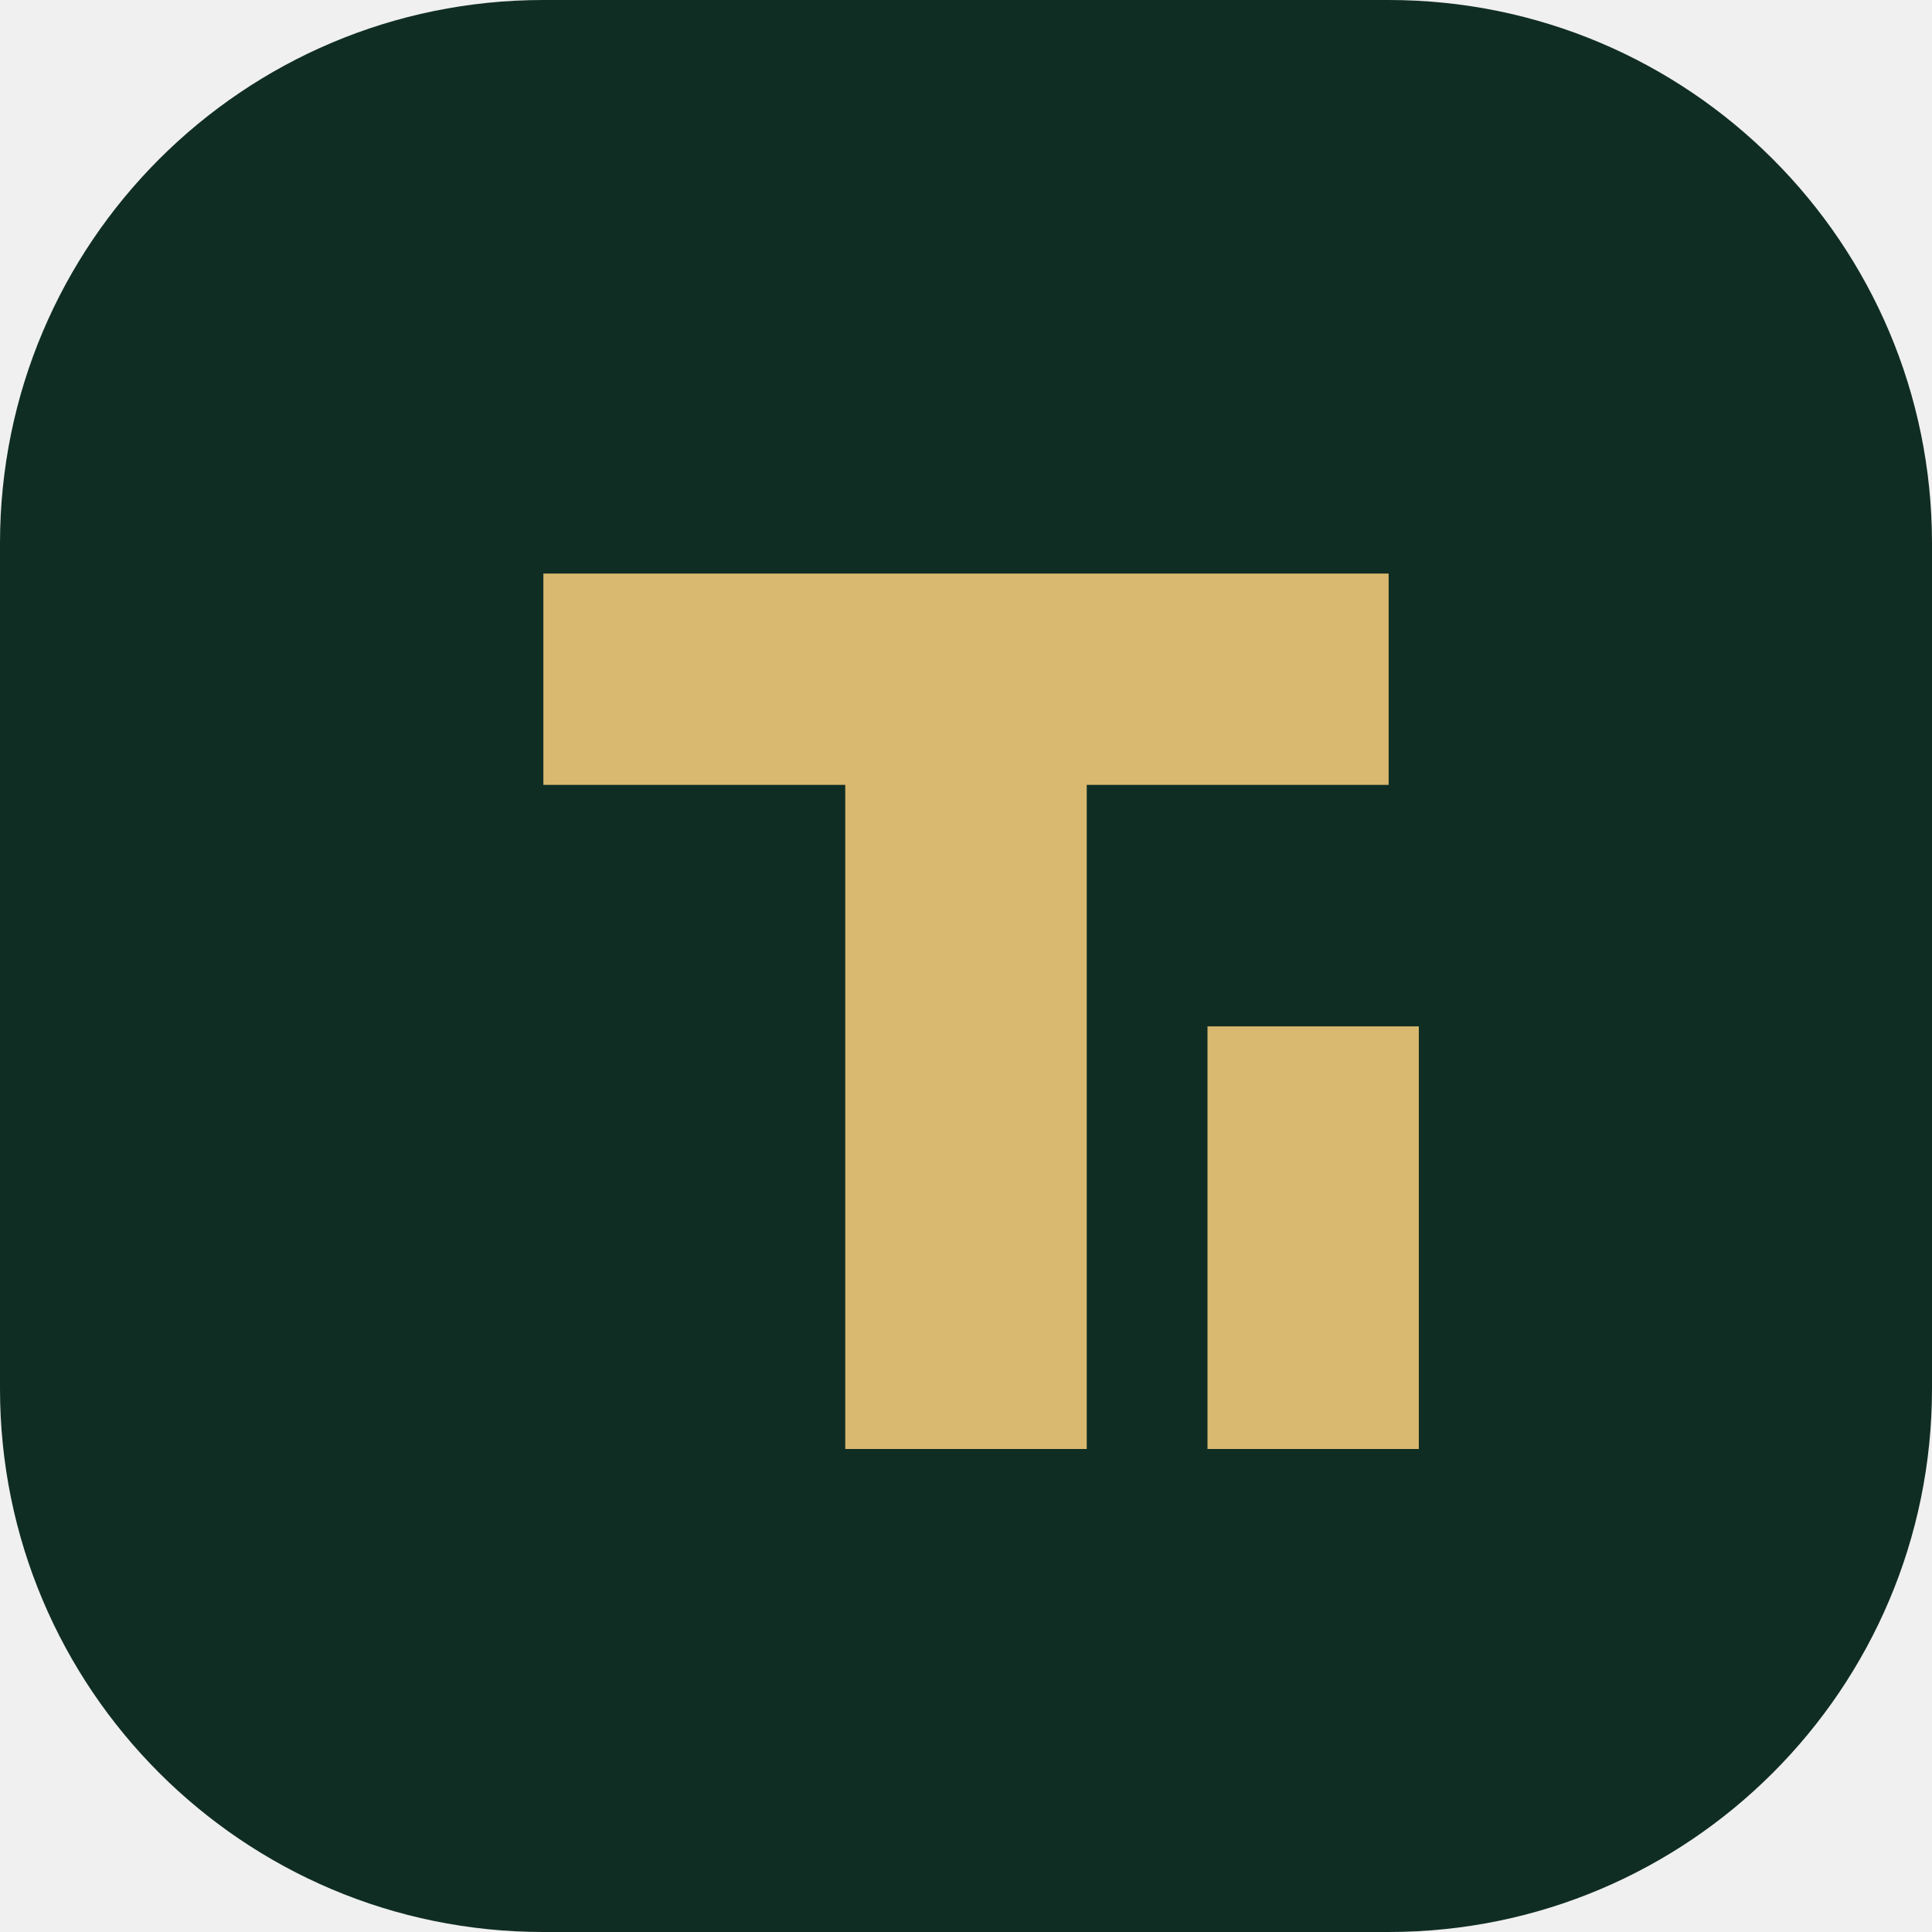
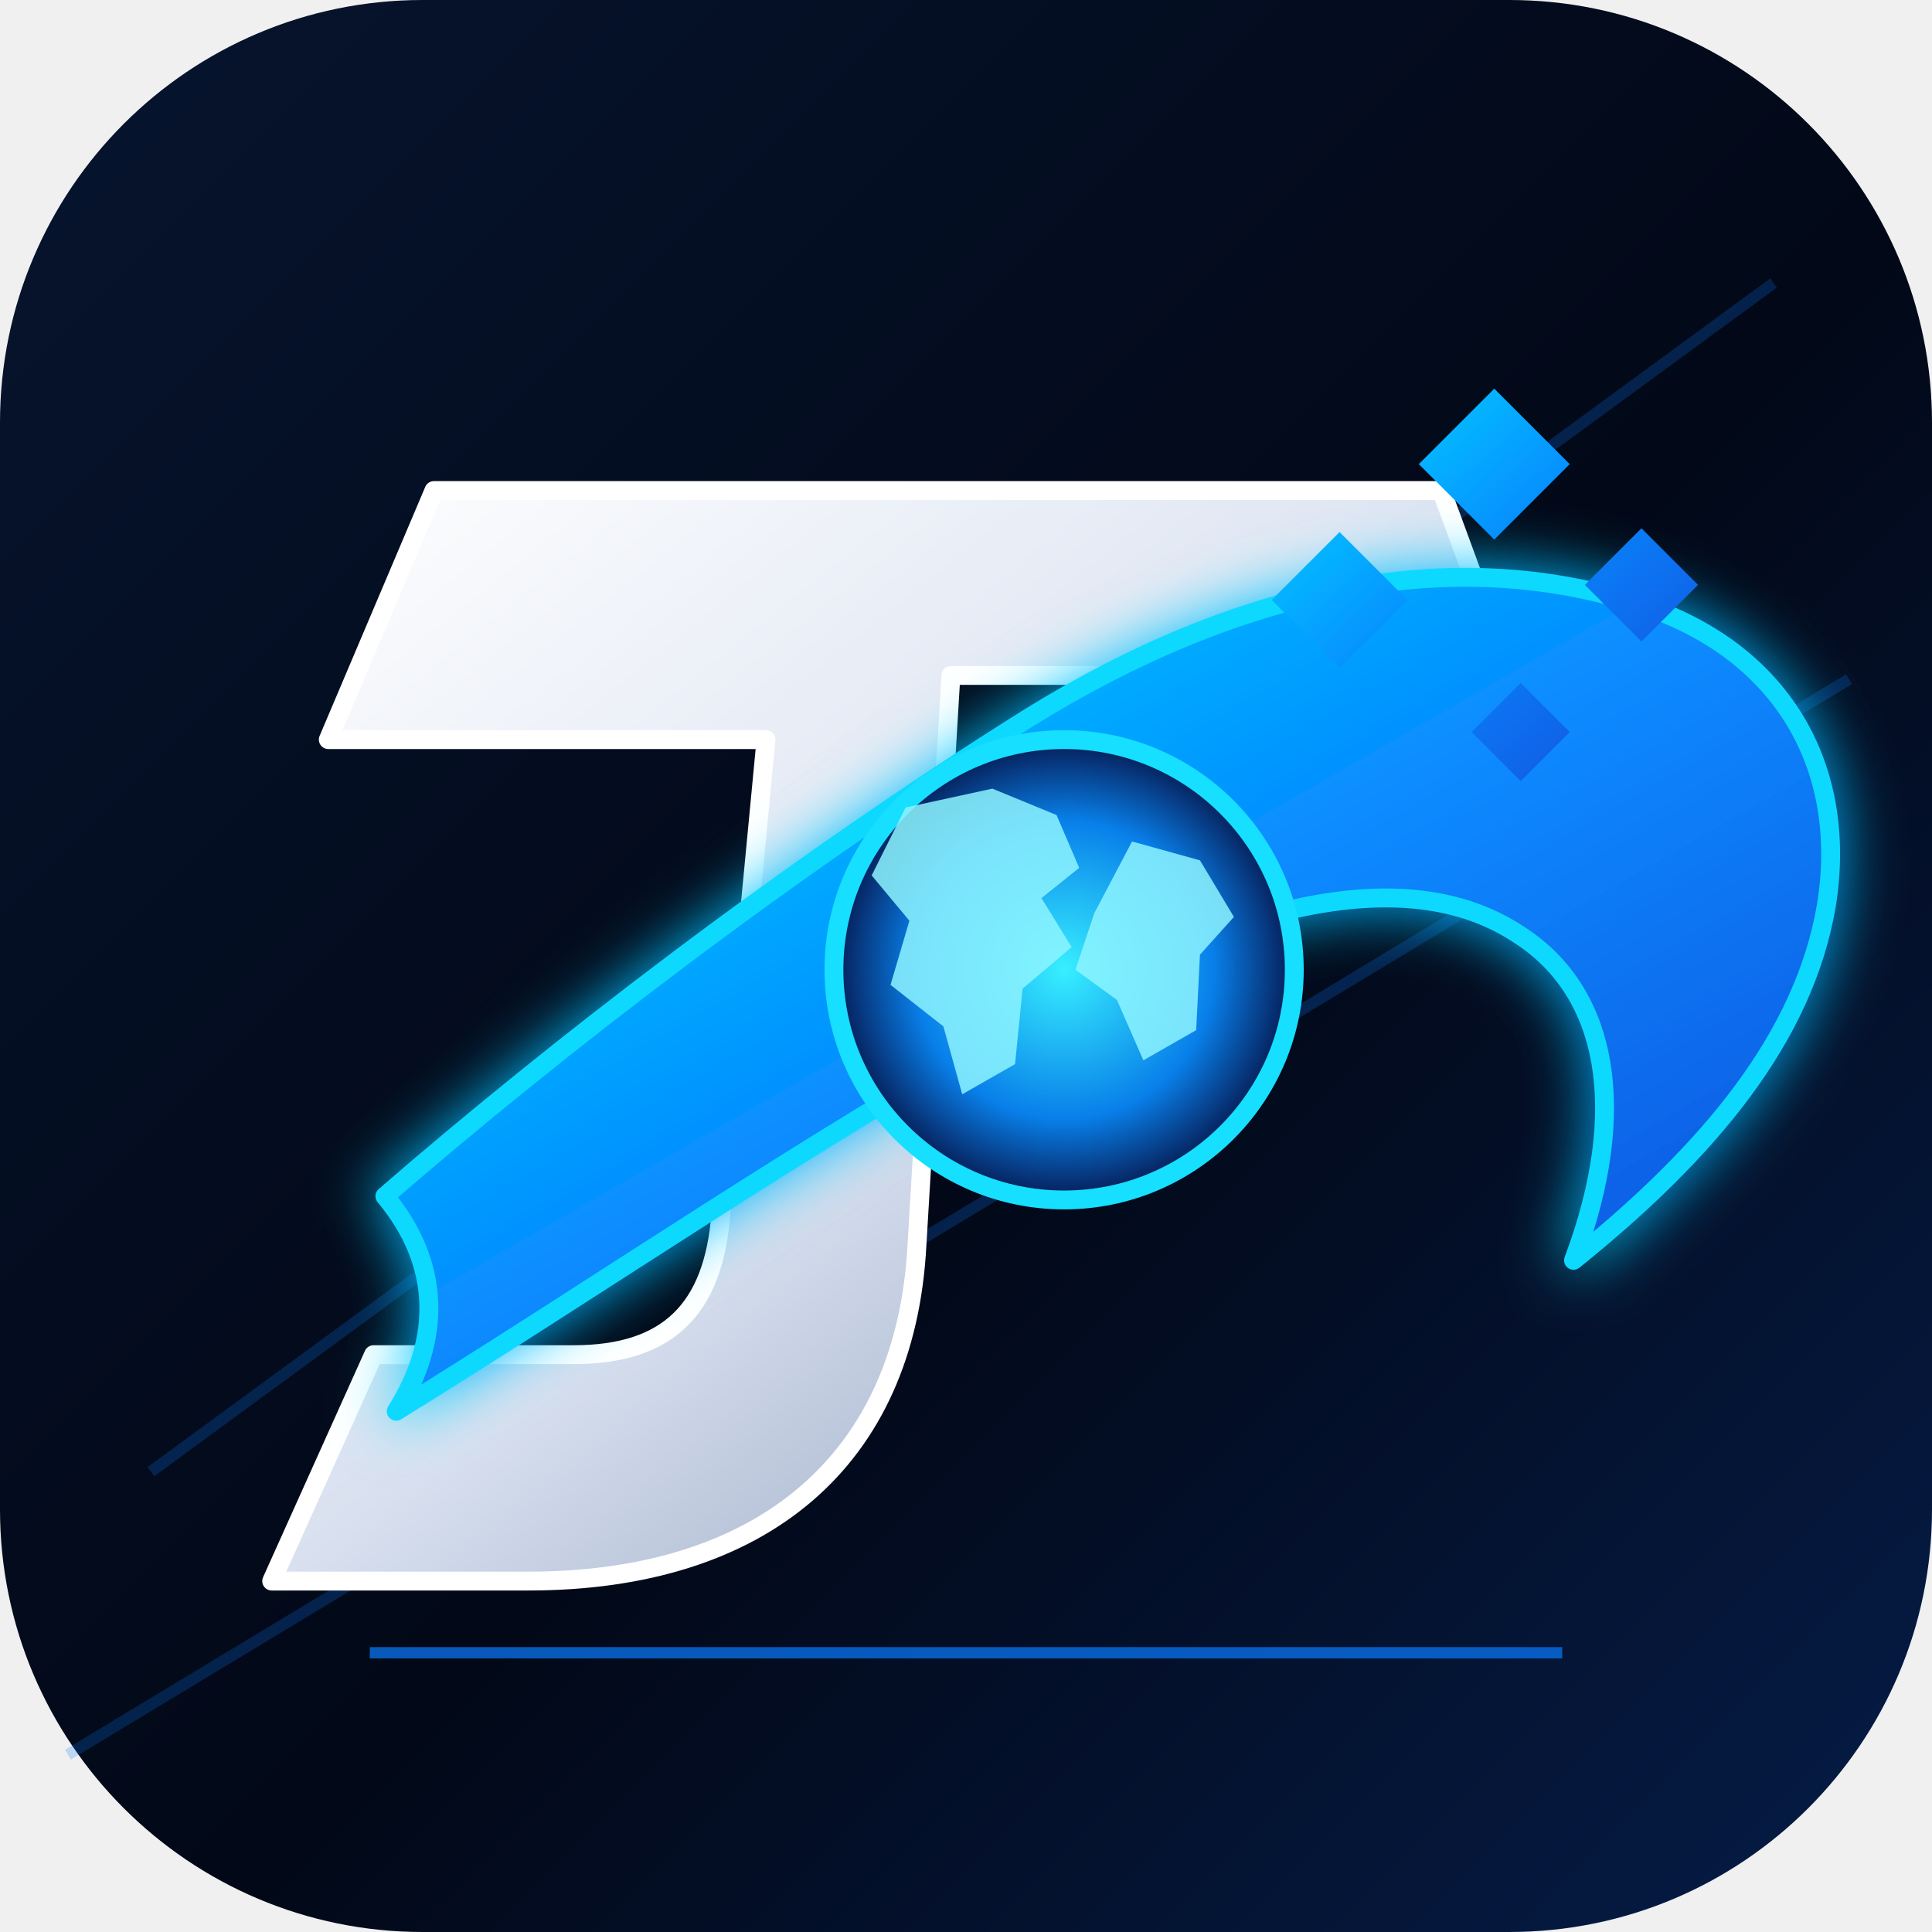
- <svg xmlns="http://www.w3.org/2000/svg" viewBox="0 0 64 64">
-   <rect width="64" height="64" rx="18" fill="#102d24" />
-   <path d="M18 19h28v7H36v22h-8V26H18z" fill="#d9b96f" />
-   <path d="M40 34h7v14h-7z" fill="#d9b96f" />
+ <svg xmlns="http://www.w3.org/2000/svg" width="64" height="64" viewBox="0 0 512 512">
+   <defs>
+     <linearGradient id="bg" x2="1" y2="1">
+       <stop stop-color="#07152f" />
+       <stop offset=".55" stop-color="#020817" />
+       <stop offset="1" stop-color="#061d49" />
+     </linearGradient>
+     <linearGradient id="silver" x2=".9" y2="1">
+       <stop stop-color="#fff" />
+       <stop offset=".55" stop-color="#d9e1f0" />
+       <stop offset="1" stop-color="#8797b5" />
+     </linearGradient>
+     <linearGradient id="blue" x2="1" y2="1">
+       <stop stop-color="#00e5ff" />
+       <stop offset=".48" stop-color="#078bff" />
+       <stop offset="1" stop-color="#1649d8" />
+     </linearGradient>
+     <radialGradient id="earth">
+       <stop stop-color="#37efff" />
+       <stop offset=".65" stop-color="#087fe9" />
+       <stop offset="1" stop-color="#061b53" />
+     </radialGradient>
+     <filter id="glow">
+       <feGaussianBlur stdDeviation="8" result="b" />
+       <feMerge>
+         <feMergeNode in="b" />
+         <feMergeNode in="SourceGraphic" />
+       </feMerge>
+     </filter>
+   </defs>
+   <rect width="512" height="512" rx="112" fill="url(#bg)" />
+   <path d="M40 390 470 75M18 465 490 180" stroke="#087bff" stroke-width="3" opacity=".22" />
+   <g transform="translate(0 4)">
+     <path d="M115 126h267l18 49H252l-9 151c-3 57-41 89-103 89H72l27-60h53c25 0 37-12 39-37l12-126h-116z" fill="url(#silver)" stroke="#fff" stroke-width="5" stroke-linejoin="round" />
+     <path d="M102 313c45-39 107-87 171-127 55-34 111-46 161-30 38 12 56 43 50 80-6 35-31 65-67 94 15-40 9-71-14-86-31-21-79-7-132 23-56 31-111 69-166 103 12-19 12-39-3-57z" fill="url(#blue)" stroke="#09d9ff" stroke-width="5" stroke-linejoin="round" filter="url(#glow)" />
+     <circle cx="282" cy="253" r="61" fill="url(#earth)" stroke="#16dfff" stroke-width="5" />
+     <path d="M263 205l17 7 6 14-10 8 8 13-13 11-2 20-14 8-5-18-14-11 5-17-10-12 9-18zM300 219l18 5 9 15-9 10-1 20-14 8-7-16-11-8 5-15z" fill="#8df4ff" opacity=".85" />
+     <path d="M337 155l18-18 18 18-18 18zM376 119l20-20 20 20-20 20zM420 151l15-15 15 15-15 15zM390 190l13-13 13 13-13 13z" fill="url(#blue)" />
+   </g>
+   <path d="M98 438h316" stroke="#087bff" stroke-width="3" opacity=".7" />
</svg>
